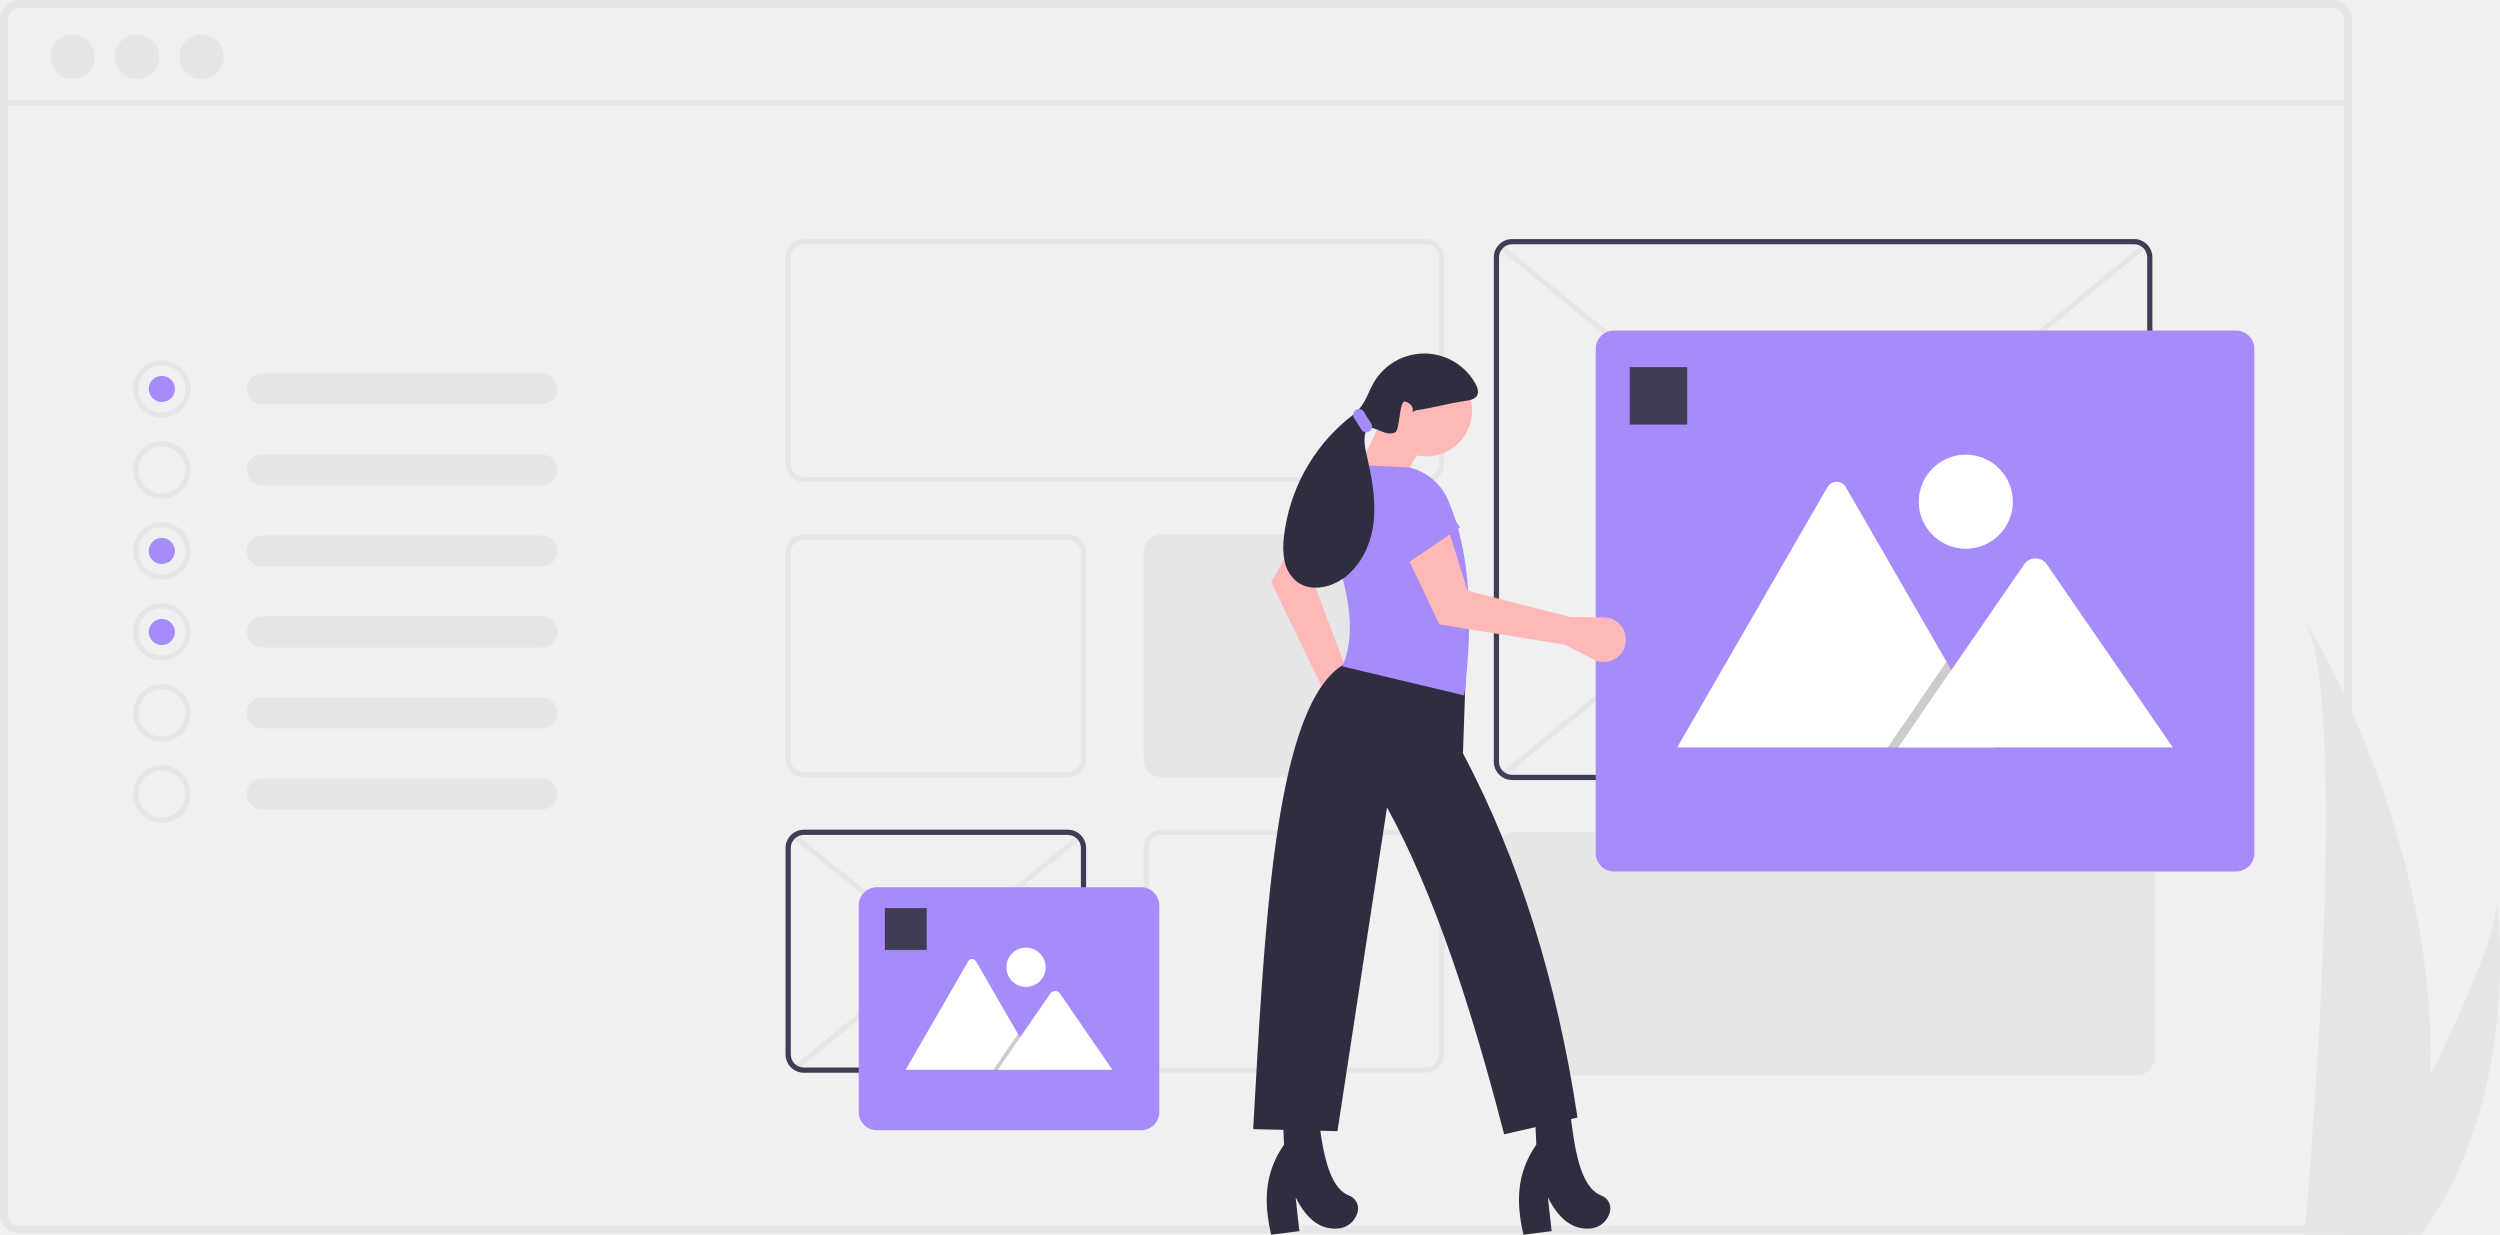
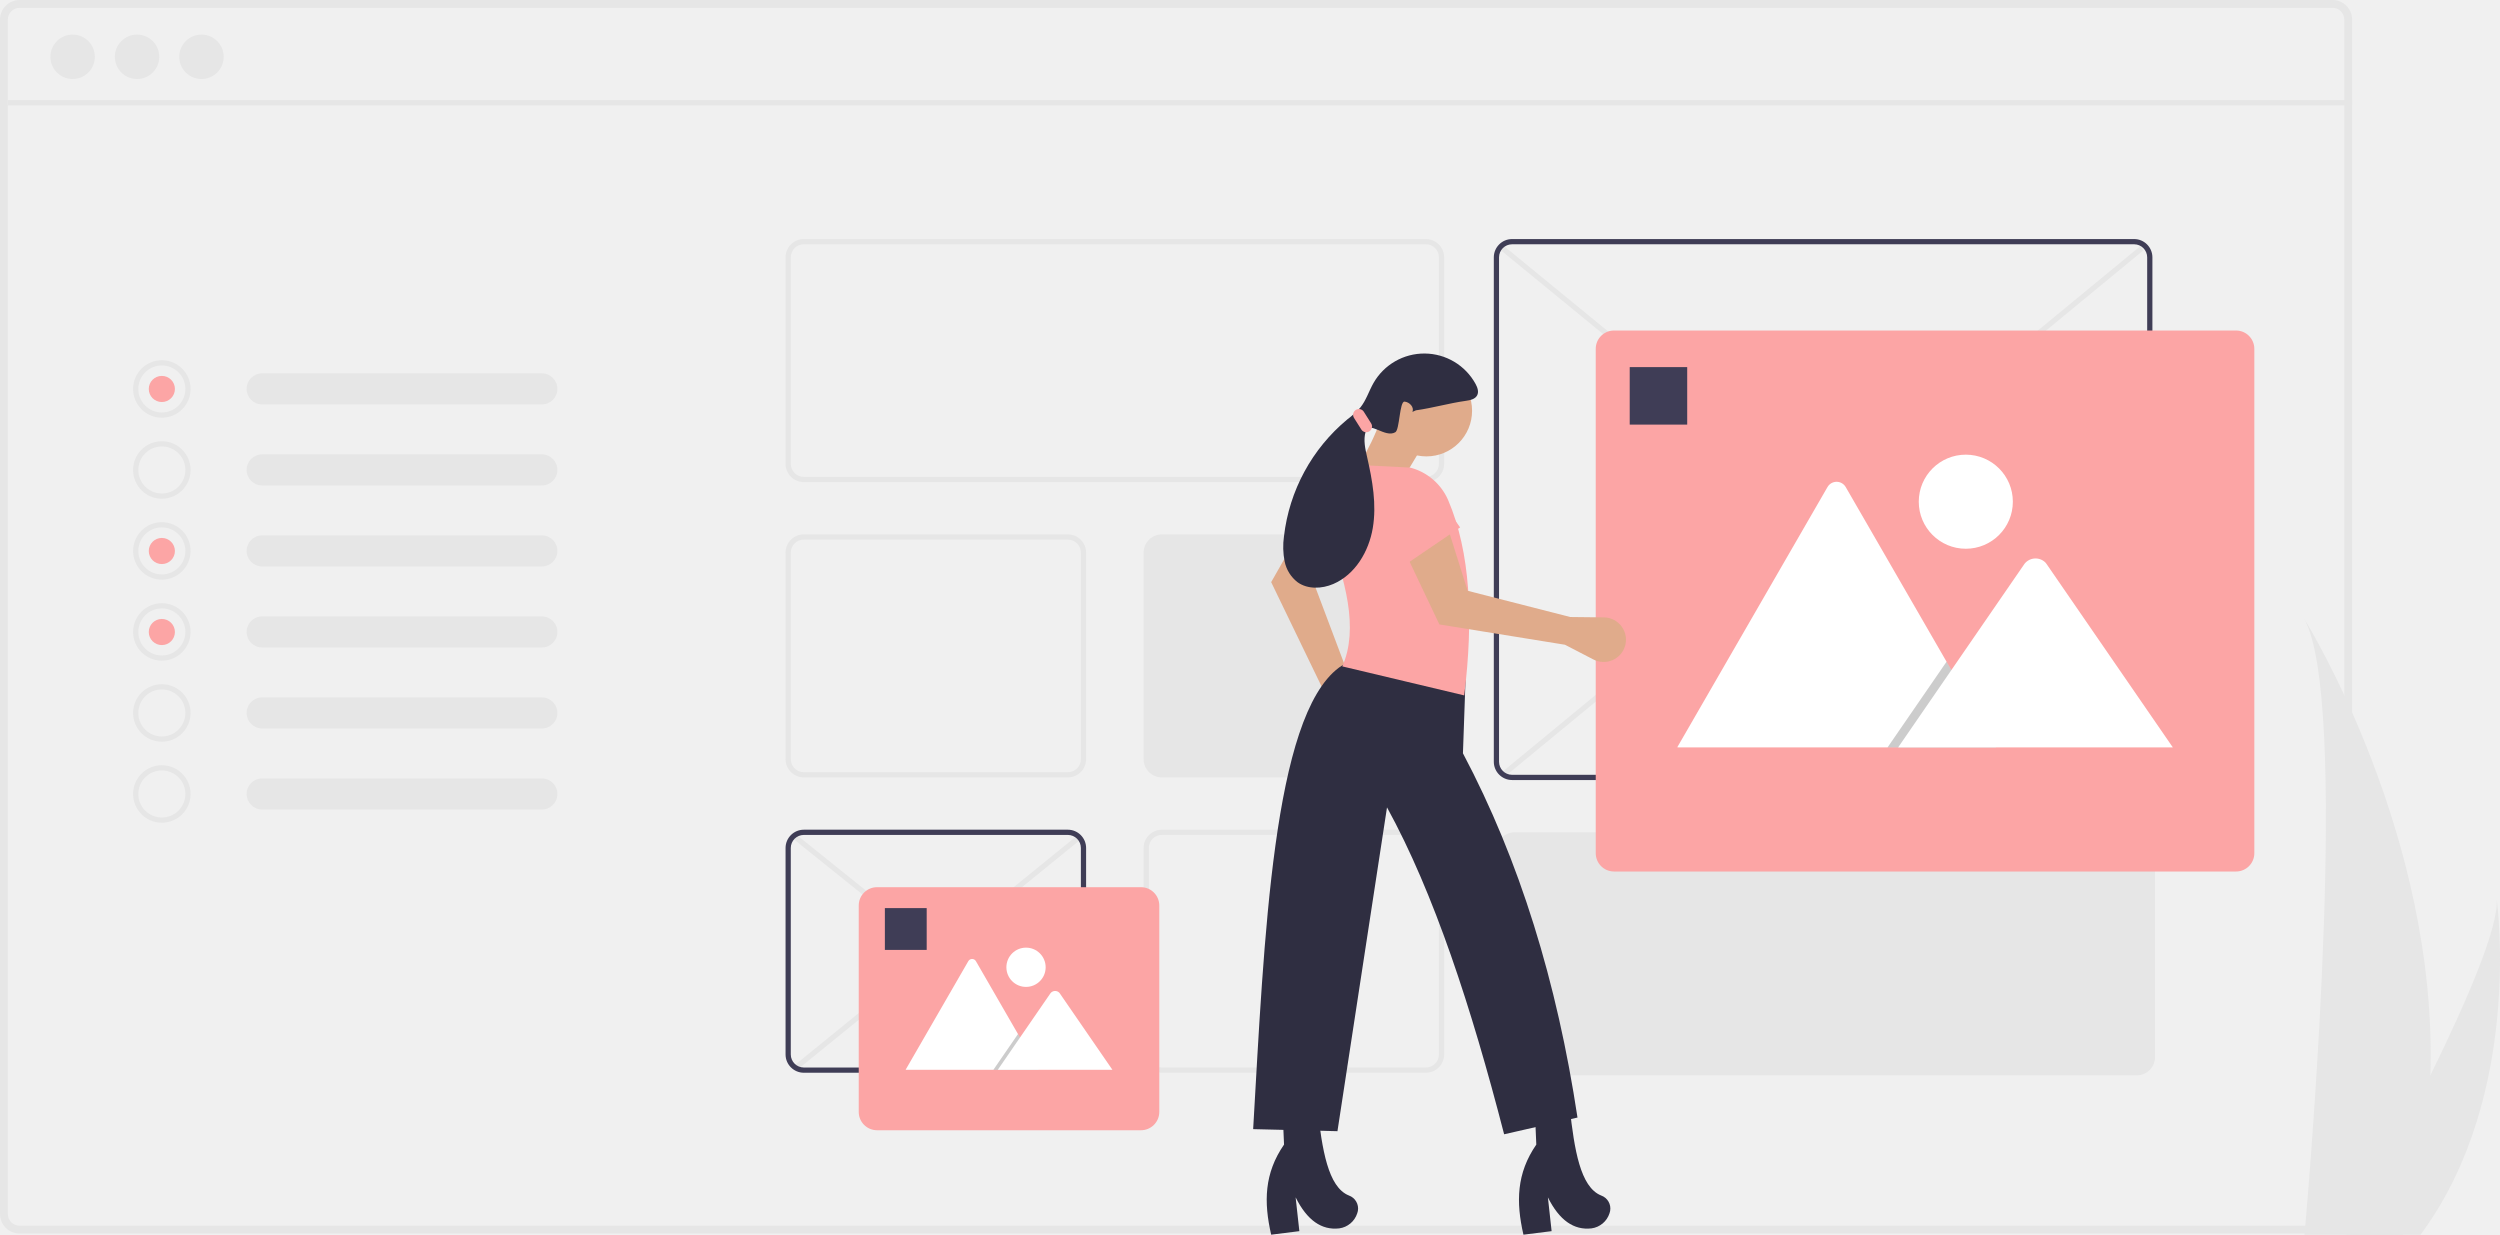
<svg xmlns="http://www.w3.org/2000/svg" id="beb8b204-3759-49ce-94f2-7f3d3b03c1ba" data-name="Layer 1" width="956.58" height="472.468" viewBox="0 0 956.58 472.468">
  <rect x="479.065" y="508.471" width="1.999" height="138.039" transform="translate(-392.5093 376.4049) rotate(-51.23093)" fill="#e6e6e6" />
  <rect x="410.719" y="577.496" width="138.691" height="2.001" transform="translate(-379.0324 218.5114) rotate(-39.09657)" fill="#e6e6e6" />
  <rect x="817.974" y="250.894" width="2" height="316.241" transform="translate(-138.1817 569.4692) rotate(-50.66761)" fill="#e6e6e6" />
  <rect x="660.536" y="408.514" width="316.876" height="2" transform="translate(-195.1943 400.5366) rotate(-39.49025)" fill="#e6e6e6" />
  <path d="M1014.21,213.766h-885a7.503,7.503,0,0,0-7.5,7.5v457a7.503,7.503,0,0,0,7.5,7.5h885a7.53,7.53,0,0,0,6.03-3.06,6.567,6.567,0,0,0,.95-1.72,7.234,7.234,0,0,0,.52-2.72v-457A7.503,7.503,0,0,0,1014.21,213.766Zm4.5,464.5a4.507,4.507,0,0,1-4.5,4.5h-885a4.507,4.507,0,0,1-4.5-4.5v-457a4.507,4.507,0,0,1,4.5-4.5h885a4.507,4.507,0,0,1,4.5,4.5Z" transform="translate(-121.7099 -213.7661)" fill="#e6e6e6" />
  <rect x="3" y="38.33" width="897" height="2" fill="#e6e6e6" />
  <path d="M1051.653,625.216a215.891,215.891,0,0,1-10.085,59.679c-.141.448-.288.89-.435,1.338h-37.636c.04-.402.08-.85.12-1.338,2.509-28.849,16.978-204.433-.321-234.46C1004.809,452.871,1054.57,533.55,1051.653,625.216Z" transform="translate(-121.7099 -213.7661)" fill="#e6e6e6" />
  <path d="M1048.829,684.896c-.315.448-.642.897-.977,1.338h-28.233c.214-.381.462-.83.75-1.338,4.664-8.419,18.47-33.587,31.285-59.679,13.772-28.039,26.407-57.143,25.343-67.676C1077.323,559.916,1086.852,632.337,1048.829,684.896Z" transform="translate(-121.7099 -213.7661)" fill="#e6e6e6" />
  <path d="M667.29,398.234h-238a7.008,7.008,0,0,1-7-7v-79a7.008,7.008,0,0,1,7-7h238a7.008,7.008,0,0,1,7,7v79A7.008,7.008,0,0,1,667.29,398.234Zm-238-91a5.006,5.006,0,0,0-5,5v79a5.006,5.006,0,0,0,5,5h238a5.006,5.006,0,0,0,5-5v-79a5.006,5.006,0,0,0-5-5Z" transform="translate(-121.7099 -213.7661)" fill="#e6e6e6" />
  <path d="M939.29,625.234h-238a7.008,7.008,0,0,1-7-7v-79a7.008,7.008,0,0,1,7-7h238a7.008,7.008,0,0,1,7,7v79A7.008,7.008,0,0,1,939.29,625.234Z" transform="translate(-121.7099 -213.7661)" fill="#e6e6e6" />
  <path d="M530.29,511.234h-101a7.008,7.008,0,0,1-7-7v-79a7.008,7.008,0,0,1,7-7h101a7.008,7.008,0,0,1,7,7v79A7.008,7.008,0,0,1,530.29,511.234Zm-101-91a5.006,5.006,0,0,0-5,5v79a5.006,5.006,0,0,0,5,5h101a5.006,5.006,0,0,0,5-5v-79a5.006,5.006,0,0,0-5-5Z" transform="translate(-121.7099 -213.7661)" fill="#e6e6e6" />
  <path d="M667.29,511.234h-101a7.008,7.008,0,0,1-7-7v-79a7.008,7.008,0,0,1,7-7h101a7.008,7.008,0,0,1,7,7v79A7.008,7.008,0,0,1,667.29,511.234Z" transform="translate(-121.7099 -213.7661)" fill="#e6e6e6" />
  <path d="M530.29,624.234h-101a7.008,7.008,0,0,1-7-7v-79a7.008,7.008,0,0,1,7-7h101a7.008,7.008,0,0,1,7,7v79A7.008,7.008,0,0,1,530.29,624.234Zm-101-91a5.006,5.006,0,0,0-5,5v79a5.006,5.006,0,0,0,5,5h101a5.006,5.006,0,0,0,5-5v-79a5.006,5.006,0,0,0-5-5Z" transform="translate(-121.7099 -213.7661)" fill="#3f3d56" />
  <path d="M667.29,624.234h-101a7.008,7.008,0,0,1-7-7v-79a7.008,7.008,0,0,1,7-7h101a7.008,7.008,0,0,1,7,7v79A7.008,7.008,0,0,1,667.29,624.234Zm-101-91a5.006,5.006,0,0,0-5,5v79a5.006,5.006,0,0,0,5,5h101a5.006,5.006,0,0,0,5-5v-79a5.006,5.006,0,0,0-5-5Z" transform="translate(-121.7099 -213.7661)" fill="#e6e6e6" />
  <path d="M938.29,512.234h-238a7.008,7.008,0,0,1-7-7v-193a7.008,7.008,0,0,1,7-7h238a7.008,7.008,0,0,1,7,7v193A7.008,7.008,0,0,1,938.29,512.234Zm-238-205a5.006,5.006,0,0,0-5,5v193a5.006,5.006,0,0,0,5,5h238a5.006,5.006,0,0,0,5-5v-193a5.006,5.006,0,0,0-5-5Z" transform="translate(-121.7099 -213.7661)" fill="#3f3d56" />
-   <path d="M977.29,547.234h-238a7.008,7.008,0,0,1-7-7v-193a7.008,7.008,0,0,1,7-7h238a7.008,7.008,0,0,1,7,7v193A7.008,7.008,0,0,1,977.29,547.234Z" transform="translate(-121.7099 -213.7661)" fill="#A78BFA" />
+   <path d="M977.29,547.234h-238a7.008,7.008,0,0,1-7-7v-193a7.008,7.008,0,0,1,7-7h238a7.008,7.008,0,0,1,7,7v193A7.008,7.008,0,0,1,977.29,547.234Z" transform="translate(-121.7099 -213.7661)" fill="#fca5a5" />
  <path d="M885.443,499.734H763.938a2.478,2.478,0,0,1-.454-.036l57.466-99.54a4.024,4.024,0,0,1,7.004,0l38.567,66.799,1.848,3.196Z" transform="translate(-121.7099 -213.7661)" fill="#fff" />
  <polygon points="763.733 285.968 722.248 285.968 742.613 256.387 744.079 254.256 744.812 253.191 746.66 256.387 763.733 285.968" opacity="0.2" style="isolation:isolate" />
  <path d="M953.097,499.734H848.004l20.365-29.581,1.466-2.131L896.372,429.473a5.37,5.37,0,0,1,7.971-.477,4.796,4.796,0,0,1,.382.477Z" transform="translate(-121.7099 -213.7661)" fill="#fff" />
  <circle cx="752.18" cy="191.968" r="18" fill="#fff" />
  <rect x="623.58" y="140.468" width="22" height="22" fill="#3f3d56" />
-   <path d="M558.29,646.234h-101a7.008,7.008,0,0,1-7-7v-79a7.008,7.008,0,0,1,7-7h101a7.008,7.008,0,0,1,7,7v79A7.008,7.008,0,0,1,558.29,646.234Z" transform="translate(-121.7099 -213.7661)" fill="#A78BFA" />
+   <path d="M558.29,646.234h-101a7.008,7.008,0,0,1-7-7v-79a7.008,7.008,0,0,1,7-7h101a7.008,7.008,0,0,1,7,7v79A7.008,7.008,0,0,1,558.29,646.234Z" transform="translate(-121.7099 -213.7661)" fill="#fca5a5" />
  <path d="M519.121,623.103h-50.705a1.034,1.034,0,0,1-.189-.015L492.208,581.549a1.679,1.679,0,0,1,2.923,0L511.225,609.425l.771,1.334Z" transform="translate(-121.7099 -213.7661)" fill="#fff" />
  <polygon points="397.411 409.337 380.1 409.337 388.598 396.993 389.21 396.104 389.515 395.659 390.286 396.993 397.411 409.337" opacity="0.2" style="isolation:isolate" />
  <path d="M547.353,623.103H503.498l8.498-12.344.612-.889,11.074-16.087a2.241,2.241,0,0,1,3.326-.199,2.001,2.001,0,0,1,.159.199Z" transform="translate(-121.7099 -213.7661)" fill="#fff" />
  <circle cx="392.59" cy="370.11" r="7.512" fill="#fff" />
  <rect x="338.58" y="347.468" width="16" height="16" fill="#3f3d56" />
  <path id="f57cf1cd-83f7-4fd3-a8d1-d71a660a6415" data-name="Path 40" d="M221.908,356.619a5.947,5.947,0,0,0,0,11.892H328.994a5.947,5.947,0,0,0,.195-11.892q-.098-.002-.195,0Z" transform="translate(-121.7099 -213.7661)" fill="#e6e6e6" />
  <path id="aee25563-7463-4829-8b3c-d6945ce6dfe7" data-name="Path 40" d="M221.908,387.619a5.947,5.947,0,0,0,0,11.892H328.994a5.947,5.947,0,0,0,.195-11.892q-.098-.002-.195,0Z" transform="translate(-121.7099 -213.7661)" fill="#e6e6e6" />
  <path id="aefa15f9-40e4-4075-8c80-8ab2e97e1ce3" data-name="Path 40" d="M221.908,418.619a5.947,5.947,0,0,0,0,11.892H328.994a5.947,5.947,0,0,0,.195-11.892q-.098-.002-.195,0Z" transform="translate(-121.7099 -213.7661)" fill="#e6e6e6" />
  <path id="a405b459-42e8-4eb5-9988-b9086189387e" data-name="Path 40" d="M221.908,449.619a5.947,5.947,0,0,0,0,11.892H328.994a5.947,5.947,0,0,0,.195-11.892q-.098-.002-.195,0Z" transform="translate(-121.7099 -213.7661)" fill="#e6e6e6" />
  <path id="b32f5175-a272-4d51-9048-0542c511c928" data-name="Path 40" d="M221.908,480.619a5.947,5.947,0,0,0,0,11.892H328.994a5.947,5.947,0,0,0,.195-11.892q-.098-.002-.195,0Z" transform="translate(-121.7099 -213.7661)" fill="#e6e6e6" />
  <path id="b3f78383-4856-4bdc-97c4-b8cb03fde67d" data-name="Path 40" d="M221.908,511.619a5.947,5.947,0,0,0,0,11.892H328.994a5.947,5.947,0,0,0,.195-11.892q-.098-.002-.195,0Z" transform="translate(-121.7099 -213.7661)" fill="#e6e6e6" />
  <path d="M183.637,373.597a11,11,0,1,1,11-11A11.012,11.012,0,0,1,183.637,373.597Zm0-20a9,9,0,1,0,9,9A9.01,9.01,0,0,0,183.637,353.597Z" transform="translate(-121.7099 -213.7661)" fill="#e6e6e6" />
  <path d="M183.637,404.597a11,11,0,1,1,11-11A11.012,11.012,0,0,1,183.637,404.597Zm0-20a9,9,0,1,0,9,9A9.01,9.01,0,0,0,183.637,384.597Z" transform="translate(-121.7099 -213.7661)" fill="#e6e6e6" />
  <path d="M183.637,435.566a11,11,0,1,1,11-11A11.012,11.012,0,0,1,183.637,435.566Zm0-20a9,9,0,1,0,9,9A9.01,9.01,0,0,0,183.637,415.566Z" transform="translate(-121.7099 -213.7661)" fill="#e6e6e6" />
  <path d="M183.637,466.566a11,11,0,1,1,11-11A11.012,11.012,0,0,1,183.637,466.566Zm0-20a9,9,0,1,0,9,9A9.01,9.01,0,0,0,183.637,446.566Z" transform="translate(-121.7099 -213.7661)" fill="#e6e6e6" />
  <path d="M183.637,497.566a11,11,0,1,1,11-11A11.012,11.012,0,0,1,183.637,497.566Zm0-20a9,9,0,1,0,9,9A9.01,9.01,0,0,0,183.637,477.566Z" transform="translate(-121.7099 -213.7661)" fill="#e6e6e6" />
  <path d="M183.637,528.566a11,11,0,1,1,11-11A11.012,11.012,0,0,1,183.637,528.566Zm0-20a9,9,0,1,0,9,9A9.01,9.01,0,0,0,183.637,508.566Z" transform="translate(-121.7099 -213.7661)" fill="#e6e6e6" />
-   <circle cx="61.927" cy="148.831" r="5" fill="#A78BFA" />
-   <circle cx="61.927" cy="210.831" r="5" fill="#A78BFA" />
-   <circle cx="61.927" cy="241.831" r="5" fill="#A78BFA" />
-   <path d="M629.278,480.34l1.621,12.154a8.531,8.531,0,0,0,10.978,7.022h0a8.531,8.531,0,0,0,4.522-12.96l-7.272-10.648-14.282-37.92,14.774-19.206-17.236-7.387-14.282,25.116Z" transform="translate(-121.7099 -213.7661)" fill="#ffb8b8" />
-   <path d="M618.443,412.38l24.623,9.357,6.012-16.699a9.991,9.991,0,0,0-4.475-12.077h0a9.991,9.991,0,0,0-12.759,2.491Z" transform="translate(-121.7099 -213.7661)" fill="#A78BFA" />
+   <circle cx="61.927" cy="148.831" r="5" fill="#fca5a5" />
+   <circle cx="61.927" cy="210.831" r="5" fill="#fca5a5" />
+   <circle cx="61.927" cy="241.831" r="5" fill="#fca5a5" />
+   <path d="M629.278,480.34l1.621,12.154a8.531,8.531,0,0,0,10.978,7.022h0a8.531,8.531,0,0,0,4.522-12.96l-7.272-10.648-14.282-37.92,14.774-19.206-17.236-7.387-14.282,25.116Z" transform="translate(-121.7099 -213.7661)" fill="#E0AB8B" />
+   <path d="M618.443,412.38l24.623,9.357,6.012-16.699a9.991,9.991,0,0,0-4.475-12.077h0a9.991,9.991,0,0,0-12.759,2.491Z" transform="translate(-121.7099 -213.7661)" fill="#fca5a5" />
  <path d="M601.207,645.81l32.256.786,18.961-123.903c17.988,32.764,32.254,76.428,44.815,125.087l28.071-6.402c-7.821-51.783-22.154-98.457-43.83-139.369l.985-28.071-44.815-6.895a20.332,20.332,0,0,0-3.594,2.156C608.733,488.057,605.455,572.972,601.207,645.81Z" transform="translate(-121.7099 -213.7661)" fill="#2f2e41" />
  <path d="M704.626,686.192l10.781-1.348-1.424-12.934c4.373,8.799,9.96,12.641,16.673,11.876a8.408,8.408,0,0,0,6.904-5.784h0a8.575,8.575,0,0,0,.24-.872,5.29,5.29,0,0,0-3.435-5.927c-8.053-3.21-10.252-17.813-12.011-33.274l-13.297,2.462.492,11.327C701.968,662.701,701.748,673.688,704.626,686.192Z" transform="translate(-121.7099 -213.7661)" fill="#2f2e41" />
  <path d="M608.102,686.192l10.781-1.348-1.424-12.934c4.373,8.799,9.96,12.641,16.673,11.876a8.408,8.408,0,0,0,6.904-5.784h0a8.575,8.575,0,0,0,.24-.872,5.29,5.29,0,0,0-3.435-5.927c-8.053-3.21-10.252-17.813-12.011-33.274l-13.297,2.462.492,11.327C605.444,662.701,605.224,673.688,608.102,686.192Z" transform="translate(-121.7099 -213.7661)" fill="#2f2e41" />
-   <circle cx="545.794" cy="157.163" r="17.468" fill="#ffb8b8" />
-   <path d="M633.218,404.5l23.146-3.94,11.819-19.699-16.744-10.834C648.164,381.359,641.701,392.872,633.218,404.5Z" transform="translate(-121.7099 -213.7661)" fill="#ffb8b8" />
-   <path d="M635.314,468.749,681.972,479.848c3.594-29.206,2.378-54.756-6.16-74.739A21.775,21.775,0,0,0,661.288,392.681h0l-19.699-.985h0a22.68,22.68,0,0,0-12.497,24.119C636.569,435.524,641.713,454.341,635.314,468.749Z" transform="translate(-121.7099 -213.7661)" fill="#A78BFA" />
-   <path d="M720.513,460.466l10.888,5.64a8.531,8.531,0,0,0,12.047-4.97v0A8.531,8.531,0,0,0,735.421,450l-12.893-.146-39.258-10.036-7.268-23.116-15.934,9.889,12.393,26.1Z" transform="translate(-121.7099 -213.7661)" fill="#ffb8b8" />
-   <path d="M658.617,430.385l21.782-14.812-10.237-14.499a9.991,9.991,0,0,0-12.46-3.256h0a9.991,9.991,0,0,0-5.273,11.883Z" transform="translate(-121.7099 -213.7661)" fill="#A78BFA" />
+   <circle cx="545.794" cy="157.163" r="17.468" fill="#E0AB8B" />
+   <path d="M633.218,404.5l23.146-3.94,11.819-19.699-16.744-10.834C648.164,381.359,641.701,392.872,633.218,404.5Z" transform="translate(-121.7099 -213.7661)" fill="#E0AB8B" />
+   <path d="M635.314,468.749,681.972,479.848c3.594-29.206,2.378-54.756-6.16-74.739A21.775,21.775,0,0,0,661.288,392.681h0l-19.699-.985h0a22.68,22.68,0,0,0-12.497,24.119C636.569,435.524,641.713,454.341,635.314,468.749Z" transform="translate(-121.7099 -213.7661)" fill="#fca5a5" />
+   <path d="M720.513,460.466l10.888,5.64a8.531,8.531,0,0,0,12.047-4.97v0A8.531,8.531,0,0,0,735.421,450l-12.893-.146-39.258-10.036-7.268-23.116-15.934,9.889,12.393,26.1Z" transform="translate(-121.7099 -213.7661)" fill="#E0AB8B" />
+   <path d="M658.617,430.385l21.782-14.812-10.237-14.499a9.991,9.991,0,0,0-12.46-3.256h0a9.991,9.991,0,0,0-5.273,11.883Z" transform="translate(-121.7099 -213.7661)" fill="#fca5a5" />
  <path d="M663.504,370.766c6.699-.952,12.404-2.677,19.103-3.629,1.652-.235,3.548-.635,4.316-2.116.707-1.365.11-3.03-.63-4.378a22.367,22.367,0,0,0-39.035-.332c-1.767,3.095-2.806,6.627-5.047,9.398a33.323,33.323,0,0,1-4.968,4.527,68.356,68.356,0,0,0-24.244,44.751,28.631,28.631,0,0,0,.249,9.59,13.395,13.395,0,0,0,4.993,7.997c3.881,2.748,9.266,2.519,13.635.64,8.368-3.597,13.591-12.424,15.106-21.405s-.125-18.178-2.152-27.058c-.74-3.241-1.529-6.652-.581-9.838,1.318-4.426,7.429,2.62,11.376.225,1.647-.999,1.585-11.861,3.505-11.701s3.771,2.15,3.024,3.925Z" transform="translate(-121.7099 -213.7661)" fill="#2f2e41" />
-   <path d="M645.661,378.816a2.217,2.217,0,0,0,.692-3.057l-2.822-4.472a2.216,2.216,0,0,0-3.748,2.365l2.822,4.472a2.219,2.219,0,0,0,3.057.691Z" transform="translate(-121.7099 -213.7661)" fill="#A78BFA" />
+   <path d="M645.661,378.816a2.217,2.217,0,0,0,.692-3.057l-2.822-4.472a2.216,2.216,0,0,0-3.748,2.365l2.822,4.472a2.219,2.219,0,0,0,3.057.691Z" transform="translate(-121.7099 -213.7661)" fill="#fca5a5" />
  <circle cx="27.79" cy="21.734" r="8.5" fill="#e6e6e6" />
  <circle cx="52.44" cy="21.734" r="8.5" fill="#e6e6e6" />
  <circle cx="77.09" cy="21.734" r="8.5" fill="#e6e6e6" />
</svg>
